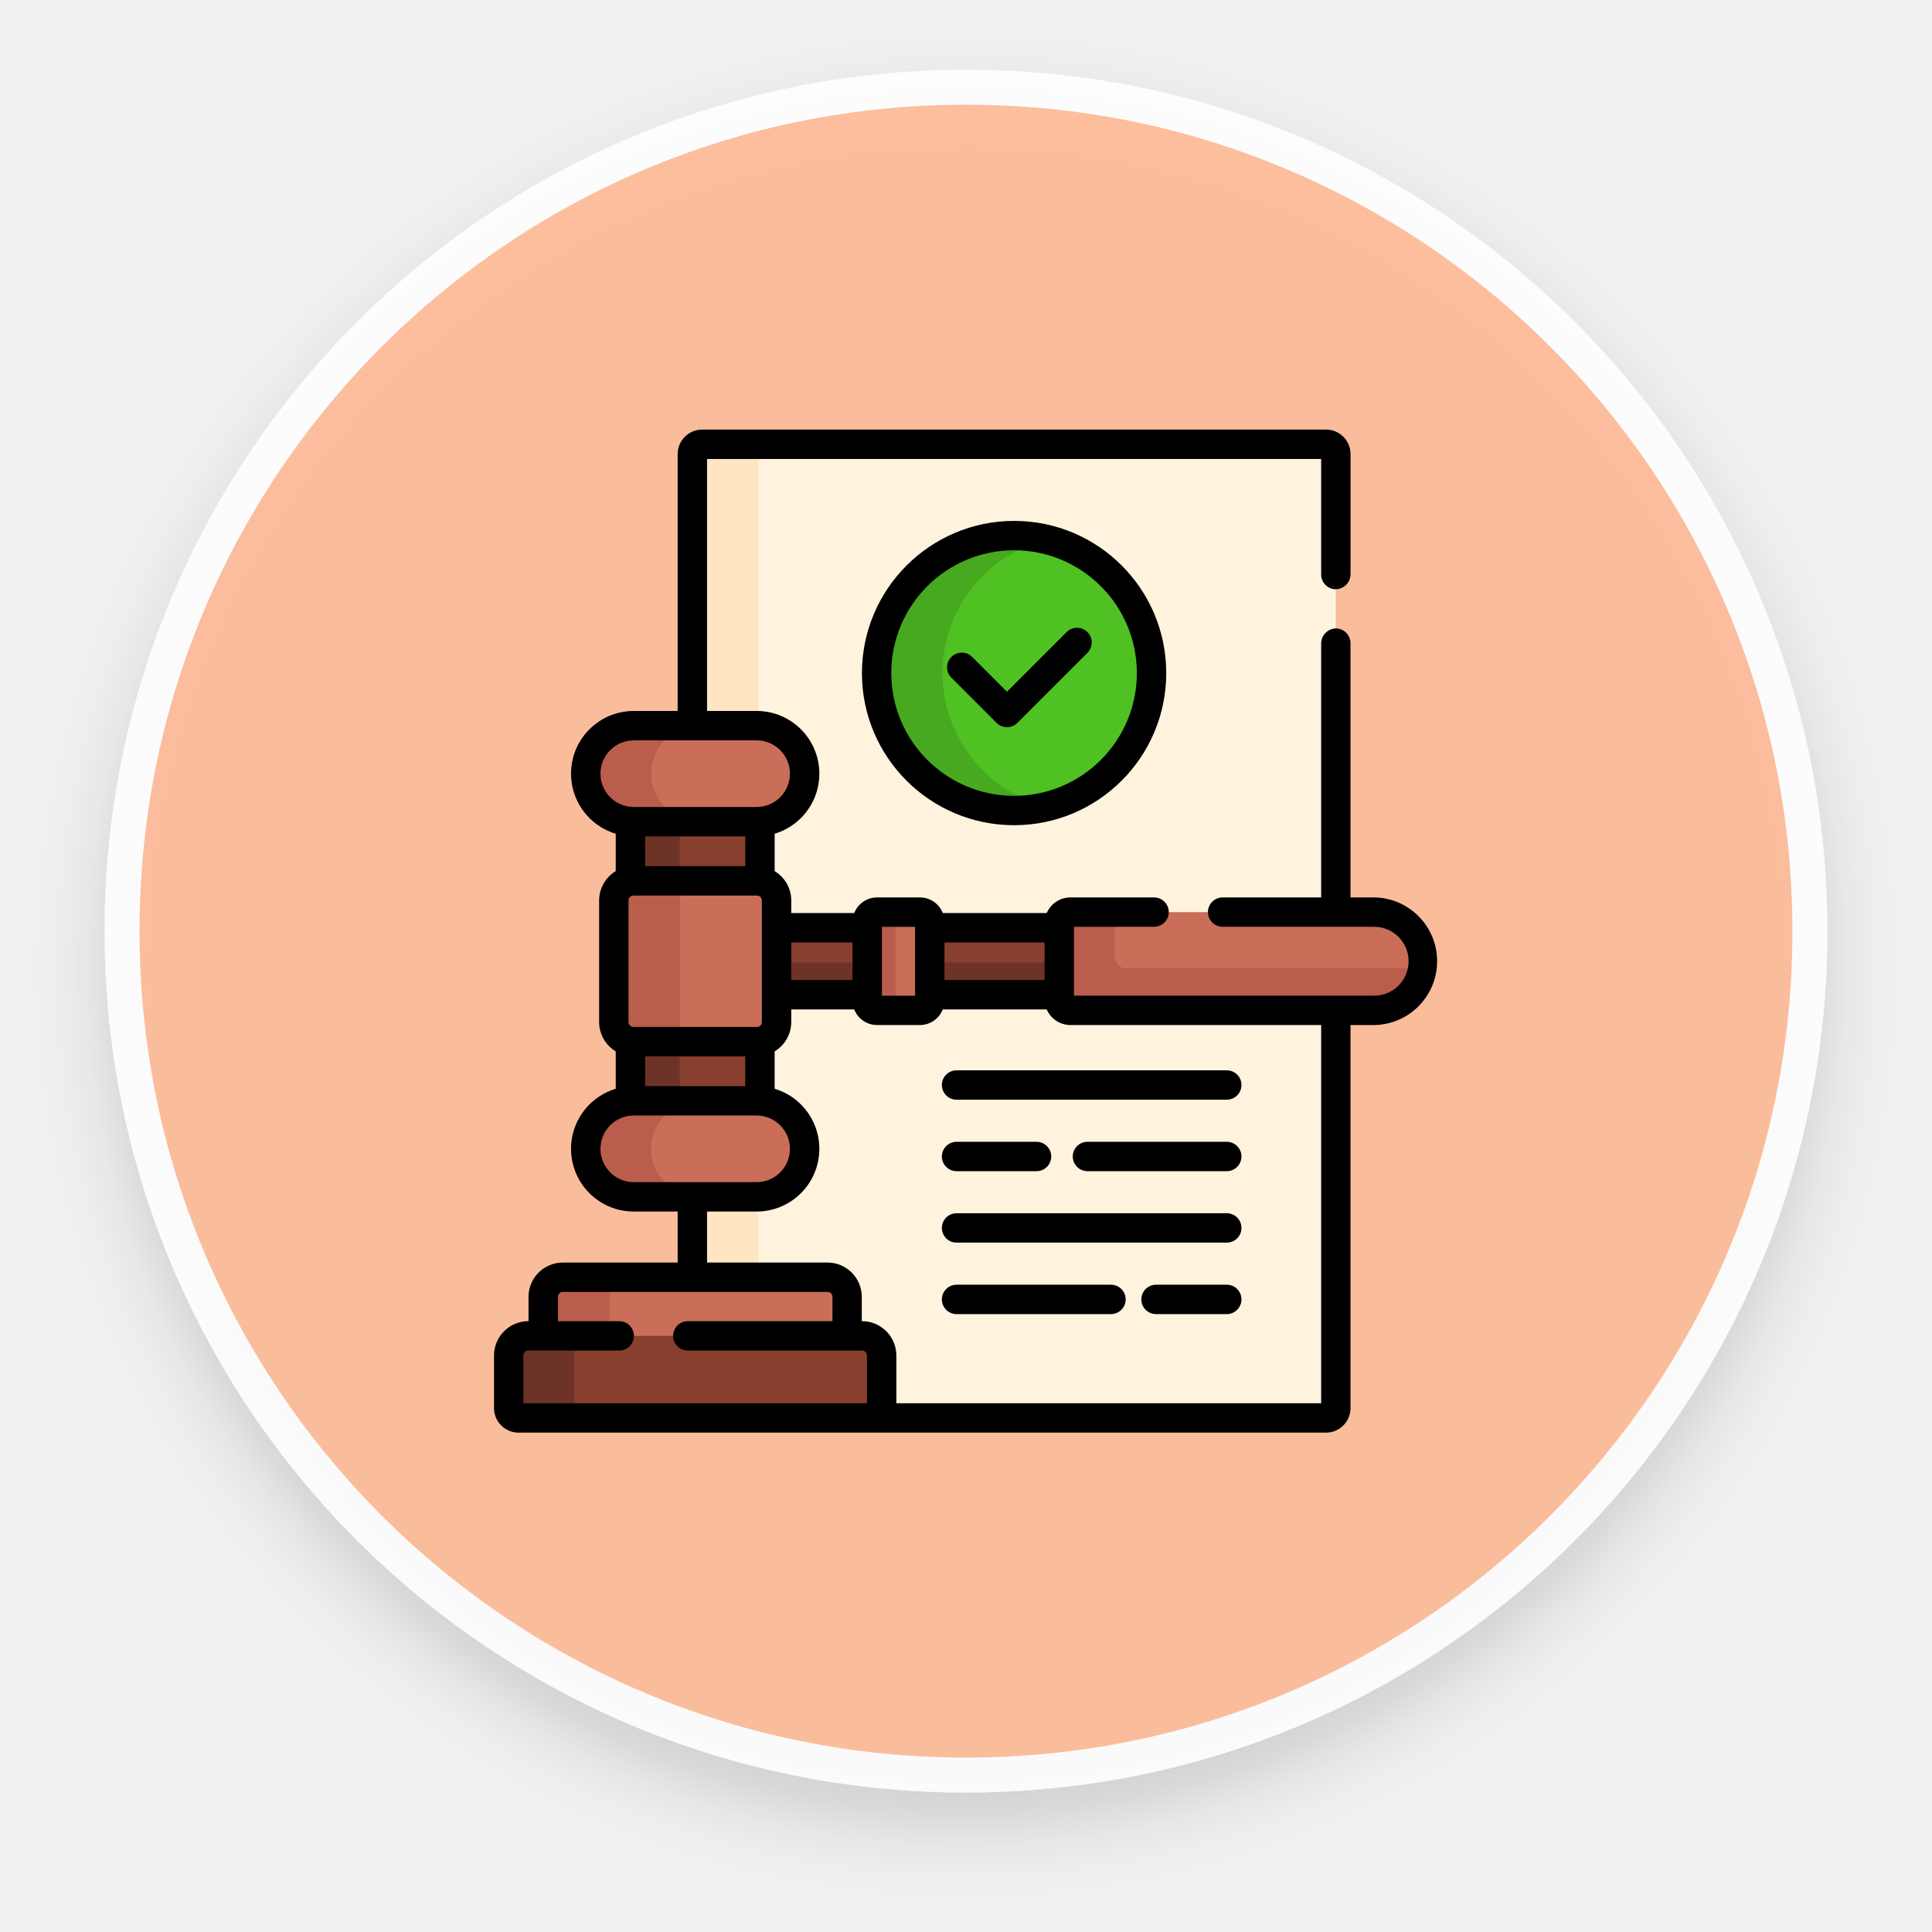
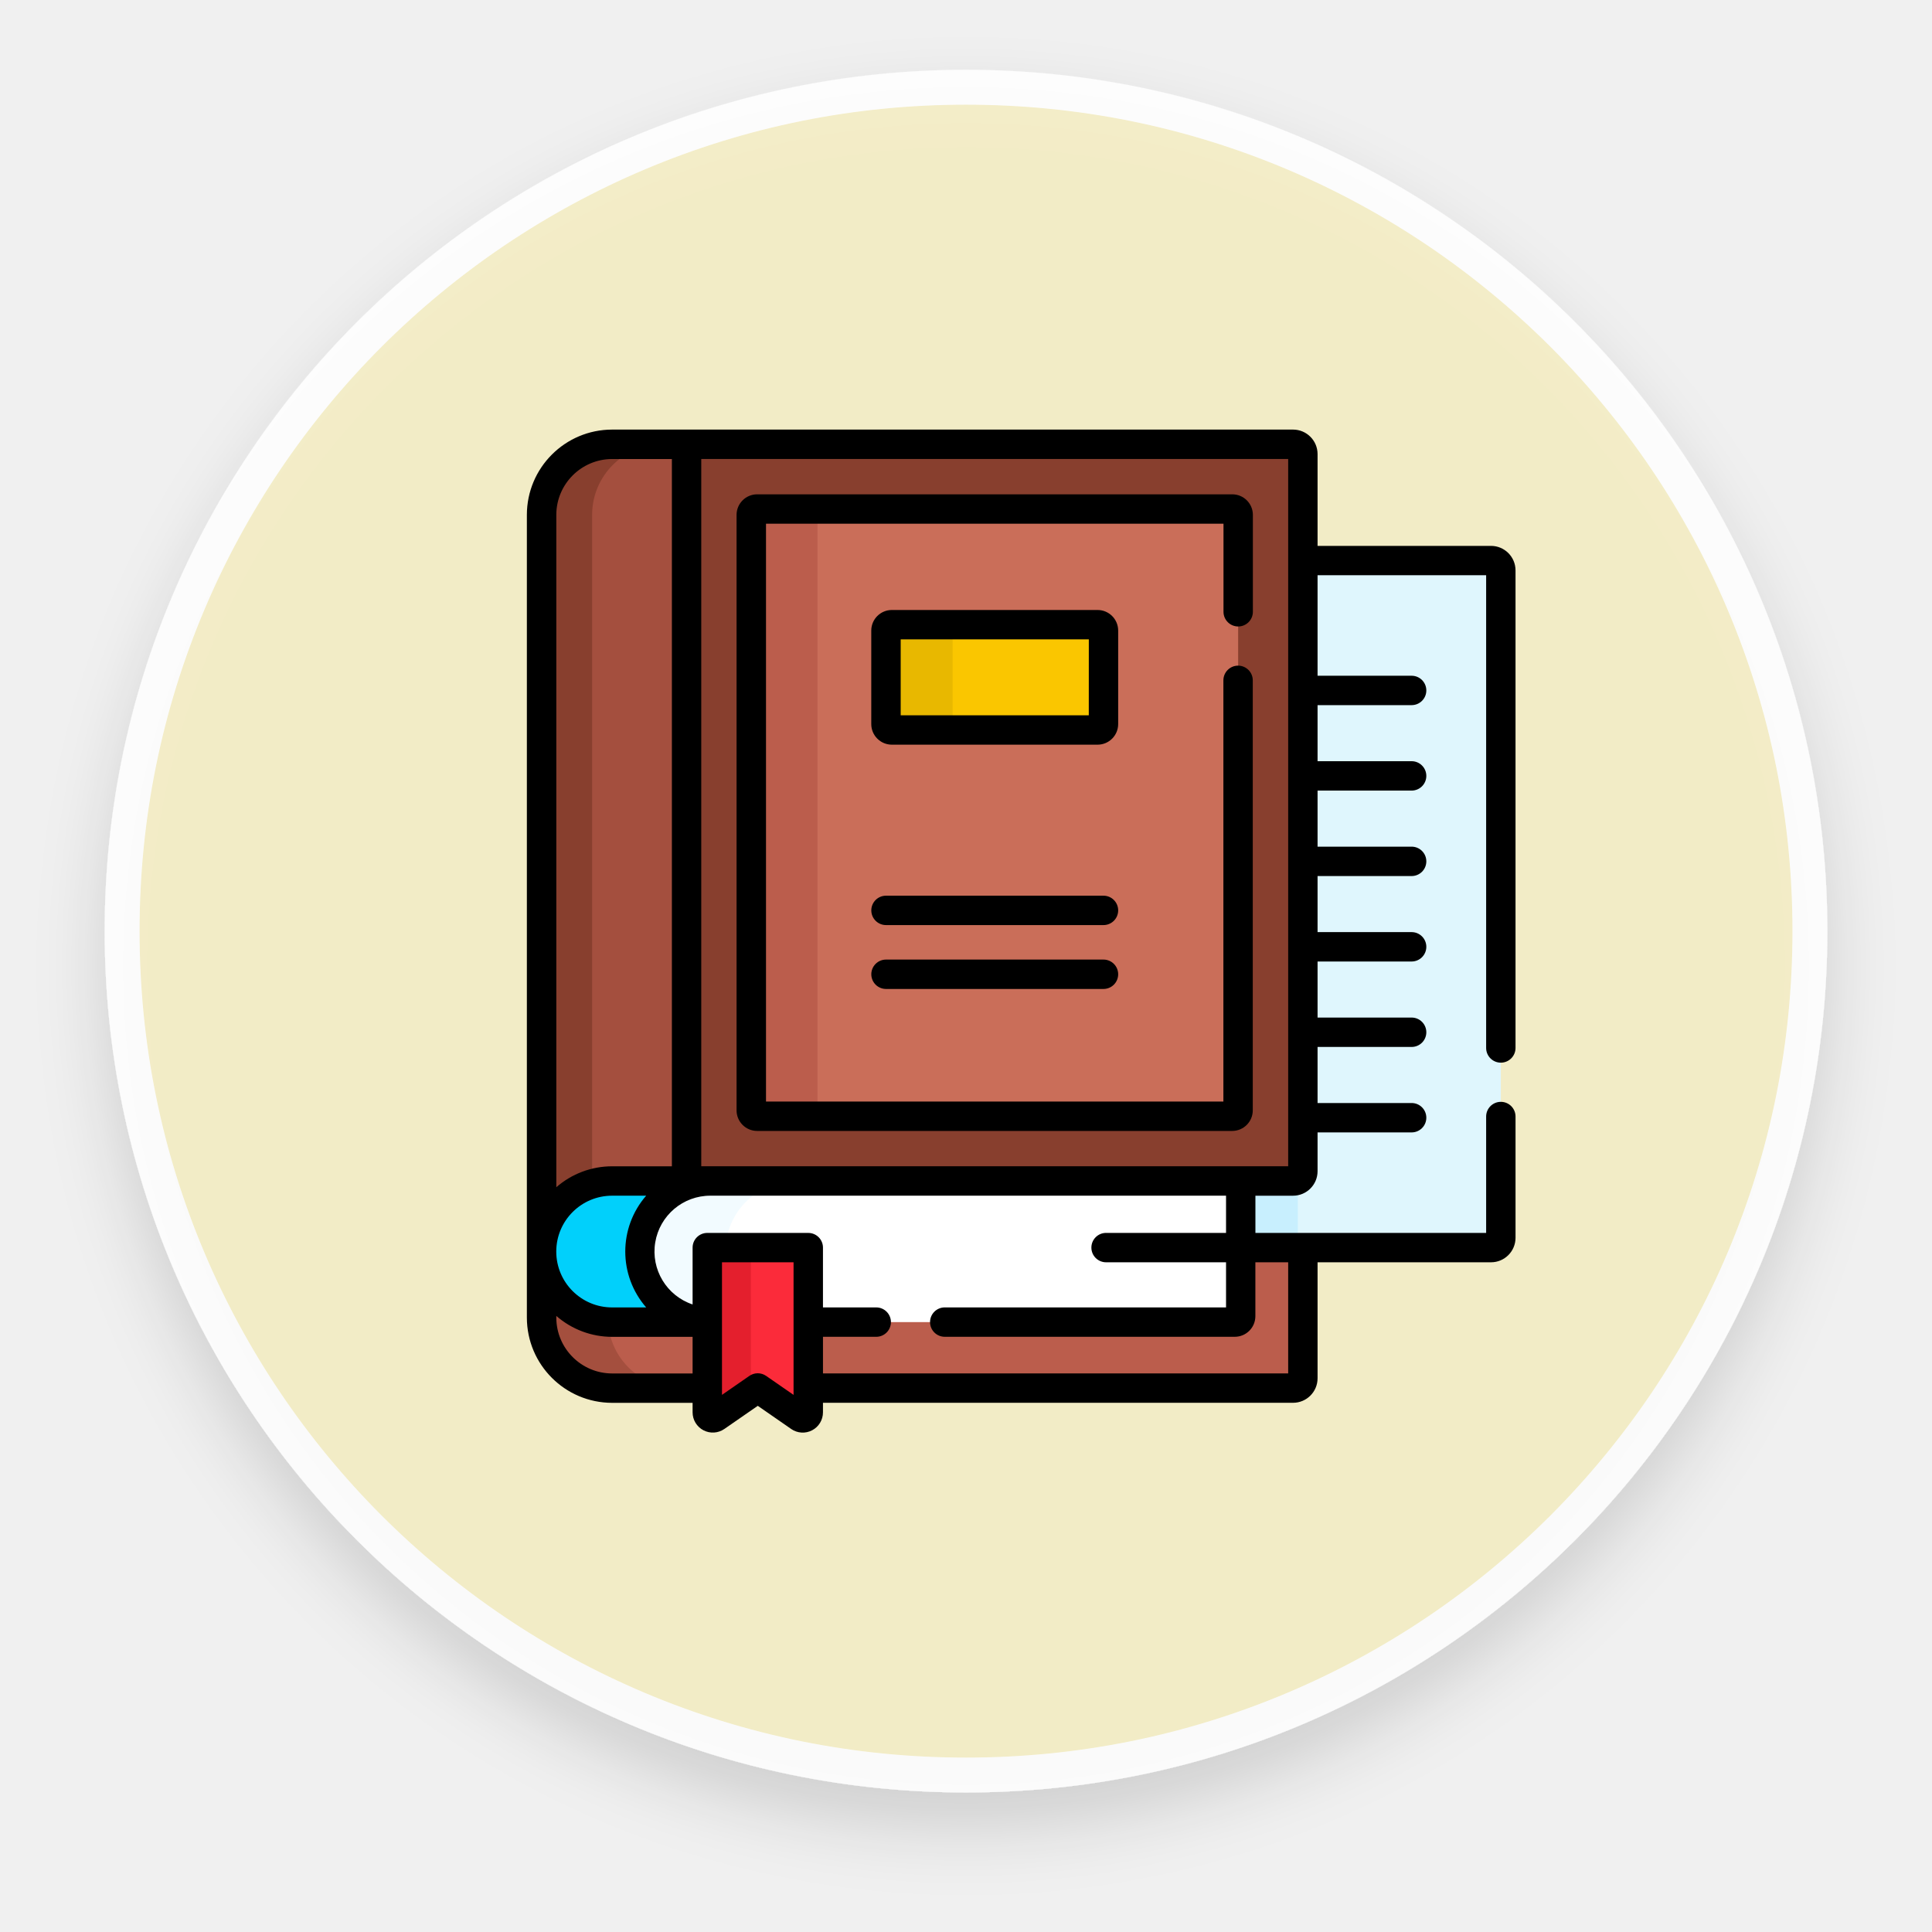
<svg xmlns="http://www.w3.org/2000/svg" width="166.122" height="166.123" viewBox="0 0 166.122 166.123">
  <defs>
    <filter id="a" x="0" y="0" width="166.122" height="166.123" filterUnits="userSpaceOnUse">
      <feOffset dy="3" input="SourceAlpha" />
      <feGaussianBlur stdDeviation="3" result="b" />
      <feFlood flood-opacity="0.161" />
      <feComposite operator="in" in2="b" />
      <feComposite in="SourceGraphic" />
    </filter>
  </defs>
-   <g transform="translate(-1116.631 -5282.877)">
-     <g transform="matrix(1, 0, 0, 1, 1116.63, 5282.88)" filter="url(#a)">
-       <g transform="translate(9 6)" fill="#ffb892" opacity="0.859">
+   <g transform="translate(-701.828 -5276.877)">
+     <g transform="matrix(1, 0, 0, 1, 701.83, 5276.88)" filter="url(#a)">
+       <g transform="translate(9 6)" fill="#f5eec2" opacity="0.859">
        <path d="M 74.061 146.623 C 64.265 146.623 54.762 144.705 45.817 140.921 C 41.518 139.103 37.372 136.852 33.493 134.232 C 29.65 131.636 26.037 128.654 22.753 125.37 C 19.469 122.086 16.487 118.473 13.891 114.631 C 11.271 110.751 9.02 106.605 7.202 102.306 C 3.418 93.361 1.5 83.858 1.5 74.062 C 1.5 64.265 3.418 54.762 7.202 45.818 C 9.02 41.518 11.271 37.372 13.891 33.493 C 16.487 29.65 19.469 26.037 22.753 22.753 C 26.037 19.469 29.65 16.487 33.493 13.891 C 37.372 11.271 41.518 9.02 45.817 7.202 C 54.762 3.418 64.265 1.5 74.061 1.5 C 83.857 1.5 93.36 3.418 102.305 7.202 C 106.604 9.02 110.751 11.271 114.63 13.891 C 118.472 16.487 122.086 19.469 125.37 22.753 C 128.653 26.037 131.635 29.65 134.231 33.493 C 136.851 37.372 139.102 41.518 140.921 45.818 C 144.704 54.762 146.622 64.265 146.622 74.061 C 146.622 83.858 144.704 93.361 140.921 102.306 C 139.102 106.605 136.851 110.751 134.231 114.631 C 131.635 118.473 128.653 122.086 125.37 125.37 C 122.086 128.654 118.472 131.636 114.63 134.232 C 110.751 136.852 106.604 139.103 102.305 140.921 C 93.36 144.705 83.857 146.623 74.061 146.623 Z" stroke="none" />
        <path d="M 74.061 3 C 64.467 3 55.161 4.878 46.402 8.583 C 42.192 10.364 38.131 12.568 34.332 15.134 C 30.569 17.677 27.03 20.597 23.813 23.813 C 20.597 27.03 17.677 30.569 15.134 34.332 C 12.568 38.131 10.364 42.192 8.583 46.402 C 4.878 55.161 3 64.467 3 74.062 C 3 83.656 4.878 92.962 8.583 101.721 C 10.364 105.931 12.568 109.992 15.134 113.791 C 17.677 117.554 20.597 121.093 23.813 124.31 C 27.03 127.526 30.569 130.446 34.332 132.989 C 38.131 135.555 42.192 137.759 46.402 139.54 C 55.161 143.245 64.467 145.123 74.061 145.123 C 83.656 145.123 92.962 143.245 101.72 139.54 C 105.93 137.759 109.991 135.555 113.79 132.989 C 117.553 130.446 121.092 127.526 124.309 124.31 C 127.525 121.093 130.445 117.554 132.988 113.791 C 135.554 109.992 137.758 105.931 139.539 101.721 C 143.244 92.962 145.122 83.656 145.122 74.061 C 145.122 64.467 143.244 55.161 139.539 46.402 C 137.758 42.192 135.554 38.131 132.988 34.332 C 130.445 30.569 127.525 27.03 124.309 23.813 C 121.092 20.597 117.553 17.677 113.79 15.134 C 109.991 12.568 105.93 10.364 101.72 8.583 C 92.962 4.878 83.656 3 74.061 3 M 74.061 0 C 114.964 0 148.122 33.158 148.122 74.061 L 148.122 74.062 C 148.122 114.965 114.964 148.123 74.061 148.123 C 33.158 148.123 -1.52587890625e-05 114.965 -1.52587890625e-05 74.062 L -1.52587890625e-05 74.061 C -1.52587890625e-05 33.158 33.158 0 74.061 0 Z" stroke="none" fill="#fff" />
      </g>
    </g>
-     <g transform="translate(1159.11 5319.815)">
-       <g transform="translate(17.053 1.263)">
-         <path d="M170.8,7.5H117.157a.842.842,0,0,0-.842.842V31.694h5.524a4.128,4.128,0,0,1,.288,8.246v5.121h0a1.683,1.683,0,0,1,1.428,1.663V57.18a1.683,1.683,0,0,1-1.428,1.663h0v5.121a4.128,4.128,0,0,1-.288,8.246h-5.524v6.913H127.94a1.684,1.684,0,0,1,1.684,1.684v3.352s0,0,0,0h1.283a1.684,1.684,0,0,1,1.684,1.684v5.372h39.05V8.342A.842.842,0,0,0,170.8,7.5Z" transform="translate(-116.315 -7.5)" fill="#fff3de" />
+     <g transform="translate(747.131 5313.815)">
+       <g transform="translate(1.263 70.338)">
+         <path d="M25.418,425.468H17.236a5.906,5.906,0,0,1-5.9-5.9h-.168v5.678a6.067,6.067,0,0,0,6.067,6.067h8.183v-5.846Z" transform="translate(-11.168 -419.231)" fill="#bb5d4c" />
+         <path d="M184.331,417.566v5.9a.337.337,0,0,1-.337.337H147.316v5.846H189a.842.842,0,0,0,.842-.842V417.565Z" transform="translate(-124.382 -417.565)" fill="#bb5d4c" />
      </g>
-       <g transform="translate(17.053 1.263)">
-         <path d="M121.839,31.694c.05,0,.1,0,.15,0V8.342a.842.842,0,0,1,.842-.842h-5.674a.842.842,0,0,0-.842.842V31.694Z" transform="translate(-116.315 -7.5)" fill="#ffe5c2" />
-         <path d="M121.839,391.631h-5.524v6.913h5.674v-6.916C121.939,391.629,121.889,391.631,121.839,391.631Z" transform="translate(-116.315 -326.921)" fill="#ffe5c2" />
+       <g transform="translate(1.263 70.677)">
+         <path d="M16.881,425.63a6.067,6.067,0,0,1-5.712-6.056v5.678a6.067,6.067,0,0,0,6.067,6.067h5.7A6.067,6.067,0,0,1,16.881,425.63Z" transform="translate(-11.169 -419.574)" fill="#a44f3e" />
      </g>
-       <g transform="translate(1.263 25.457)">
-         <g transform="translate(23.03 17.377)">
-           <path d="M159.3,254.29h7.8v5.76h-7.8Z" transform="translate(-159.296 -254.29)" fill="#883f2e" />
-           <path d="M237.5,254.29h11.137v5.76H237.5Z" transform="translate(-224.328 -254.29)" fill="#883f2e" />
+       <g transform="translate(1.263 11.26)">
+         <path d="M389.581,66.848H373.4v52.507a.842.842,0,0,1-.842.842h-4.5v5.729h21.523a.842.842,0,0,0,.842-.842V67.69A.842.842,0,0,0,389.581,66.848Z" transform="translate(-307.941 -66.848)" fill="#dff6fd" />
+         <g transform="translate(60.117 0)">
+           <path d="M399.781,66.848v.111a.833.833,0,0,1,.411-.111Z" transform="translate(-394.437 -66.848)" fill="#c8effe" />
+           <path d="M372.97,387.893v-5a.832.832,0,0,1-.411.111h-4.5v5.729h5.754A.842.842,0,0,1,372.97,387.893Z" transform="translate(-368.058 -329.657)" fill="#c8effe" />
        </g>
-         <g transform="translate(23.03 20.361)">
-           <path d="M159.3,272h7.8v2.777h-7.8Z" transform="translate(-159.296 -272)" fill="#6d3326" />
-           <path d="M237.5,272h11.137v2.777H237.5Z" transform="translate(-224.328 -272)" fill="#6d3326" />
-         </g>
-         <g transform="translate(47.34 16.033)">
-           <path d="M334.915,250.535a4.224,4.224,0,0,1-4.224,4.224H304.576a.96.96,0,0,1-.96-.96V247.27a.96.96,0,0,1,.96-.96H330.69A4.225,4.225,0,0,1,334.915,250.535Z" transform="translate(-303.616 -246.31)" fill="#ca6e59" />
-         </g>
-         <g transform="translate(47.34 16.033)">
-           <path d="M309.357,251.143a.96.96,0,0,1-.96-.96V246.31h-3.821a.96.96,0,0,0-.96.96V253.8a.96.96,0,0,0,.96.96H330.69a4.225,4.225,0,0,0,4.18-3.616Z" transform="translate(-303.616 -246.31)" fill="#bb5d4c" />
-         </g>
-         <g transform="translate(30.827 16.033)">
-           <path d="M210.961,247.153v6.764a.842.842,0,0,1-.842.842h-3.692a.842.842,0,0,1-.842-.842v-6.764a.842.842,0,0,1,.842-.842h3.692A.842.842,0,0,1,210.961,247.153Z" transform="translate(-205.585 -246.311)" fill="#ca6e59" />
-         </g>
-         <g transform="translate(30.827 16.033)">
-           <path d="M208.027,253.917v-6.764a.842.842,0,0,1,.842-.842h-2.442a.842.842,0,0,0-.842.842v6.764a.842.842,0,0,0,.842.842h2.442A.842.842,0,0,1,208.027,253.917Z" transform="translate(-205.585 -246.311)" fill="#bb5d4c" />
-         </g>
-         <g transform="translate(10.465 8.246)">
-           <path d="M95.584,312.319H84.959a1.7,1.7,0,0,1-.256-.022v5.121c.1-.007.191-.011.288-.011H95.552c.1,0,.193,0,.288.011V312.3A1.671,1.671,0,0,1,95.584,312.319Z" transform="translate(-84.703 -293.394)" fill="#883f2e" />
-           <path d="M84.959,312.319a1.7,1.7,0,0,1-.256-.022v5.121c.1-.007.191-.011.288-.011h3.954v-5.089H84.959Z" transform="translate(-84.703 -293.394)" fill="#6d3326" />
-           <path d="M84.959,205.178H95.584a1.694,1.694,0,0,1,.256.022v-5.121c-.1.007-.191.011-.288.011H84.991c-.1,0-.193,0-.288-.011V205.2A1.7,1.7,0,0,1,84.959,205.178Z" transform="translate(-84.703 -200.079)" fill="#883f2e" />
-           <path d="M84.959,205.178h3.985v-5.089H84.991c-.1,0-.193,0-.288-.011V205.2A1.715,1.715,0,0,1,84.959,205.178Z" transform="translate(-84.703 -200.078)" fill="#6d3326" />
-         </g>
-         <g transform="translate(9.037 13.345)">
-           <path d="M90.218,232.037v10.456a1.684,1.684,0,0,1-1.684,1.684H77.909a1.684,1.684,0,0,1-1.684-1.684V232.037a1.684,1.684,0,0,1,1.684-1.684H88.534A1.684,1.684,0,0,1,90.218,232.037Z" transform="translate(-76.225 -230.352)" fill="#ca6e59" />
-         </g>
-         <g transform="translate(9.037 13.345)">
-           <path d="M81.914,242.493V232.036a1.684,1.684,0,0,1,1.684-1.685H77.909a1.684,1.684,0,0,0-1.684,1.685v10.456a1.684,1.684,0,0,0,1.684,1.685H83.6A1.684,1.684,0,0,1,81.914,242.493Z" transform="translate(-76.225 -230.352)" fill="#bb5d4c" />
-         </g>
-         <g transform="translate(0 47.428)">
-           <path d="M66.318,437.894a1.725,1.725,0,0,0,.009-.173v-3.352a1.684,1.684,0,0,0-1.684-1.684H41.879a1.684,1.684,0,0,0-1.684,1.684v3.352a1.723,1.723,0,0,0,.009.173Z" transform="translate(-37.227 -432.685)" fill="#ca6e59" />
-           <path d="M45.9,437.894a1.722,1.722,0,0,1-.009-.173v-3.352a1.684,1.684,0,0,1,1.684-1.684H41.879a1.684,1.684,0,0,0-1.684,1.684v3.352a1.724,1.724,0,0,0,.009.173Z" transform="translate(-37.227 -432.685)" fill="#bb5d4c" />
-           <g transform="translate(0 5.04)">
-             <path d="M54.645,469.665H23.42a.842.842,0,0,1-.842-.842v-4.53a1.684,1.684,0,0,1,1.684-1.685h28.7a1.684,1.684,0,0,1,1.684,1.685Z" transform="translate(-22.578 -462.608)" fill="#883f2e" />
-           </g>
-           <g transform="translate(0 5.04)">
-             <path d="M28.208,468.822v-4.53a1.684,1.684,0,0,1,1.684-1.685h-5.63a1.684,1.684,0,0,0-1.684,1.685v4.53a.842.842,0,0,0,.842.842h5.63A.842.842,0,0,1,28.208,468.822Z" transform="translate(-22.578 -462.608)" fill="#6d3326" />
-           </g>
-         </g>
-         <g transform="translate(6.625)">
-           <g transform="translate(0 32.259)">
-             <path d="M80.723,346.761a4.128,4.128,0,0,1-4.128,4.128H66.033a4.128,4.128,0,0,1,0-8.257H76.594A4.128,4.128,0,0,1,80.723,346.761Z" transform="translate(-61.905 -342.633)" fill="#ca6e59" />
-           </g>
-           <g transform="translate(0 32.259)">
-             <path d="M67.528,346.761a4.128,4.128,0,0,1,4.128-4.128H66.033a4.128,4.128,0,0,0,0,8.257h5.623A4.128,4.128,0,0,1,67.528,346.761Z" transform="translate(-61.905 -342.633)" fill="#bb5d4c" />
-           </g>
-           <g transform="translate(0)">
-             <path d="M80.723,155.256a4.128,4.128,0,0,1-4.128,4.128H66.033a4.128,4.128,0,0,1,0-8.257H76.594A4.128,4.128,0,0,1,80.723,155.256Z" transform="translate(-61.905 -151.128)" fill="#ca6e59" />
-           </g>
-           <path d="M67.528,155.256a4.128,4.128,0,0,1,4.128-4.128H66.033a4.128,4.128,0,0,0,0,8.257h5.623A4.128,4.128,0,0,1,67.528,155.256Z" transform="translate(-61.905 -151.128)" fill="#bb5d4c" />
-         </g>
+         <path d="M17.236,383.554a6.067,6.067,0,0,0,0,12.135h8.183v-6.406H34.1v6.406H70.781a.505.505,0,0,0,.505-.505v-11.63H17.236Z" transform="translate(-11.169 -330.205)" fill="#fff" />
      </g>
-       <g transform="translate(32.897 9.114)">
-         <ellipse cx="11.82" cy="11.82" rx="11.82" ry="11.82" fill="#4fc123" />
-         <g transform="translate(0)">
-           <path d="M216.037,65.927a11.823,11.823,0,0,1,8.988-11.476,11.82,11.82,0,1,0,0,22.952A11.823,11.823,0,0,1,216.037,65.927Z" transform="translate(-210.372 -54.107)" fill="#47a920" />
-         </g>
+       <path d="M25.419,389.284h1.566a6.067,6.067,0,0,1,6.058-5.729H17.236a6.067,6.067,0,1,0,0,12.135h8.183Z" transform="translate(-9.906 -318.946)" fill="#f2fbff" />
+       <path d="M25.42,395.683a6.067,6.067,0,0,1,.278-12.128H17.237a6.067,6.067,0,1,0,0,12.135H25.42v-.007Z" transform="translate(-9.906 -318.946)" fill="#01d0fb" />
+       <g transform="translate(15.513 70.338)">
+         <path d="M104.449,431.732V417.566H95.765v14.166a.477.477,0,0,0,.748.392l3.593-2.487,3.593,2.487A.477.477,0,0,0,104.449,431.732Z" transform="translate(-95.765 -417.566)" fill="#fb2b3a" />
+       </g>
+       <g transform="translate(15.513 70.338)">
+         <path d="M99.51,417.566H95.765v14.166a.477.477,0,0,0,.748.392l3-2.074Z" transform="translate(-95.765 -417.566)" fill="#e41f2d" />
+       </g>
+       <g transform="translate(1.264 1.263)">
+         <path d="M17.237,7.5a6.067,6.067,0,0,0-6.067,6.067V76.913a6.067,6.067,0,0,1,6.067-6.067H75.789A.842.842,0,0,0,76.631,70V8.342a.842.842,0,0,0-.842-.842Z" transform="translate(-11.17 -7.5)" fill="#883f2e" />
+       </g>
+       <g transform="translate(1.264 1.263)">
+         <path d="M17.237,70.846h6.4V7.5h-6.4a6.067,6.067,0,0,0-6.067,6.067V76.913A6.067,6.067,0,0,1,17.237,70.846Z" transform="translate(-11.17 -7.5)" fill="#a44f3e" />
+       </g>
+       <g transform="translate(1.263 1.263)">
+         <path d="M15.517,13.567A6.067,6.067,0,0,1,21.584,7.5H17.236a6.067,6.067,0,0,0-6.067,6.067V76.913a6.069,6.069,0,0,1,4.348-5.819Z" transform="translate(-11.169 -7.5)" fill="#883f2e" />
+       </g>
+       <g transform="translate(19.299 6.83)">
+         <path d="M118.236,92.253V41.05a.505.505,0,0,1,.505-.505H159.59a.505.505,0,0,1,.505.505v51.2a.505.505,0,0,1-.505.505H118.741A.505.505,0,0,1,118.236,92.253Z" transform="translate(-118.236 -40.545)" fill="#ca6e59" />
+       </g>
+       <g transform="translate(19.299 6.83)">
+         <path d="M123.924,92.253V41.05a.505.505,0,0,1,.505-.505h-5.687a.505.505,0,0,0-.505.505v51.2a.505.505,0,0,0,.505.505h5.687A.505.505,0,0,1,123.924,92.253Z" transform="translate(-118.236 -40.545)" fill="#bb5d4c" />
+       </g>
+       <g transform="translate(30.877 16.775)">
+         <path d="M186.97,108.138v-8.044a.505.505,0,0,1,.505-.505h17.693a.505.505,0,0,1,.505.505v8.044a.505.505,0,0,1-.505.505H187.475a.505.505,0,0,1-.505-.505Z" transform="translate(-186.97 -99.588)" fill="#fac600" />
+       </g>
+       <g transform="translate(30.877 16.775)">
+         <path d="M192.7,108.138v-8.044a.505.505,0,0,1,.505-.505h-5.727a.505.505,0,0,0-.505.505v8.044a.505.505,0,0,0,.505.505H193.2A.505.505,0,0,1,192.7,108.138Z" transform="translate(-186.97 -99.588)" fill="#e8b800" />
      </g>
      <g transform="translate(0 0)">
-         <path d="M90.756,40.227H88.722V18.361a1.264,1.264,0,0,0-1.3-1.263A1.3,1.3,0,0,0,86.2,18.414V40.227H77.728a1.263,1.263,0,1,0,0,2.527H90.756a2.961,2.961,0,1,1,0,5.922H64.945V42.754h6.887a1.263,1.263,0,1,0,0-2.527h-7.19A2.226,2.226,0,0,0,62.6,41.571H53.664A2.107,2.107,0,0,0,51.7,40.227H48.011a2.108,2.108,0,0,0-1.961,1.344H40.635V40.487a2.946,2.946,0,0,0-1.428-2.521V34.749a5.391,5.391,0,0,0-1.551-10.555H33.394V2.527H86.2v9.938a1.264,1.264,0,0,0,1.3,1.263,1.3,1.3,0,0,0,1.225-1.316V2.106A2.106,2.106,0,0,0,86.616,0H32.973a2.106,2.106,0,0,0-2.106,2.106V24.194H27.094a5.391,5.391,0,0,0-1.551,10.555v3.217a2.946,2.946,0,0,0-1.428,2.521V50.943a2.946,2.946,0,0,0,1.428,2.521v3.217a5.391,5.391,0,0,0,1.551,10.555h3.773v4.386H20.993a2.951,2.951,0,0,0-2.948,2.948v2.093h-.02a2.951,2.951,0,0,0-2.948,2.948v4.53a2.108,2.108,0,0,0,2.106,2.106H86.616a2.106,2.106,0,0,0,2.106-2.106V51.2h2.034a5.488,5.488,0,0,0,0-10.975ZM53.808,44.1h8.61v3.234h-8.61Zm-5.376-1.344h2.85v5.922h-2.85Zm-7.8,1.344h5.271v3.234H40.635ZM24.229,29.586a2.868,2.868,0,0,1,2.865-2.865H37.655a2.865,2.865,0,0,1,0,5.73H27.094A2.868,2.868,0,0,1,24.229,29.586Zm2.833,21.779a.422.422,0,0,1-.421-.421V40.487a.422.422,0,0,1,.421-.421H37.687a.422.422,0,0,1,.421.421V50.943a.422.422,0,0,1-.421.421Zm9.617,2.527v2.562H28.07V53.891ZM28.07,37.539V34.977h8.61v2.562Zm-.975,27.17a2.865,2.865,0,1,1,0-5.73H37.655a2.865,2.865,0,1,1,0,5.73Zm20.05,19.01H17.6V79.61a.422.422,0,0,1,.421-.421h7.82a1.263,1.263,0,1,0,0-2.527H20.572V74.57a.422.422,0,0,1,.421-.421H43.756a.422.422,0,0,1,.421.421v2.093H31.741a1.263,1.263,0,1,0,0,2.527H46.724a.422.422,0,0,1,.421.421Zm39.051,0H49.671V79.61a2.951,2.951,0,0,0-2.948-2.948H46.7V74.57a2.951,2.951,0,0,0-2.948-2.948H33.394V67.236h4.261a5.391,5.391,0,0,0,1.551-10.555V53.464a2.946,2.946,0,0,0,1.428-2.521V49.858H46.05A2.107,2.107,0,0,0,48.011,51.2H51.7a2.108,2.108,0,0,0,1.961-1.344H62.6A2.226,2.226,0,0,0,64.642,51.2H86.2V83.719Z" transform="translate(-15.078 0)" />
-         <path d="M202.872,59.69a13.083,13.083,0,1,0,13.083-13.083A13.1,13.1,0,0,0,202.872,59.69Zm23.64,0a10.557,10.557,0,1,1-10.557-10.557A10.568,10.568,0,0,1,226.512,59.69Z" transform="translate(-171.238 -38.756)" />
-         <path d="M248.5,103.667a1.263,1.263,0,1,0-1.787,1.787l3.886,3.886a1.264,1.264,0,0,0,1.787,0l6.023-6.023a1.263,1.263,0,0,0-1.787-1.787l-5.13,5.13Z" transform="translate(-207.387 -84.119)" />
-         <path d="M243.681,328.332a1.263,1.263,0,0,0,1.263,1.263h23.234a1.263,1.263,0,0,0,0-2.527H244.944A1.263,1.263,0,0,0,243.681,328.332Z" transform="translate(-205.173 -271.975)" />
-         <path d="M323.742,363.546H311.763a1.263,1.263,0,0,0,0,2.527h11.978a1.263,1.263,0,1,0,0-2.527Z" transform="translate(-260.737 -302.307)" />
-         <path d="M244.944,366.073h6.876a1.263,1.263,0,0,0,0-2.527h-6.876a1.263,1.263,0,1,0,0,2.527Z" transform="translate(-205.173 -302.307)" />
-         <path d="M268.177,400.023H244.943a1.263,1.263,0,0,0,0,2.527h23.234a1.263,1.263,0,1,0,0-2.527Z" transform="translate(-205.172 -332.64)" />
-         <path d="M352.846,436.5h-6.083a1.263,1.263,0,1,0,0,2.527h6.083a1.263,1.263,0,1,0,0-2.527Z" transform="translate(-289.841 -362.972)" />
-         <path d="M258.221,436.5H244.944a1.263,1.263,0,1,0,0,2.527h13.277a1.263,1.263,0,0,0,0-2.527Z" transform="translate(-205.173 -362.972)" />
+         <path d="M87.415,54.435a1.263,1.263,0,0,0,1.263-1.263V12.1A2.108,2.108,0,0,0,86.573,10H71.657V2.106A2.108,2.108,0,0,0,69.551,0H11A7.339,7.339,0,0,0,3.669,7.331V76.354A7.339,7.339,0,0,0,11,83.685h6.919V84.5a1.739,1.739,0,0,0,2.731,1.431l2.874-1.989L26.4,85.936A1.74,1.74,0,0,0,29.129,84.5v-.819H69.551a2.108,2.108,0,0,0,2.106-2.106V71.6H86.573A2.108,2.108,0,0,0,88.679,69.5V59.067a1.263,1.263,0,1,0-2.527,0V69.075H66.313v-3.2h3.238a2.108,2.108,0,0,0,2.106-2.106V60.432h8.088a1.263,1.263,0,0,0,0-2.527H71.657V53.084h8.088a1.263,1.263,0,0,0,0-2.527H71.657V45.737h8.088a1.263,1.263,0,0,0,0-2.527H71.657V38.389h8.088a1.263,1.263,0,0,0,0-2.527H71.657V31.041h8.088a1.263,1.263,0,0,0,0-2.527H71.657V23.693h8.088a1.263,1.263,0,0,0,0-2.527H71.657V12.524H86.152V53.171a1.263,1.263,0,0,0,1.263,1.264ZM6.2,7.331a4.809,4.809,0,0,1,4.8-4.8h5.138V63.346H11a7.3,7.3,0,0,0-4.8,1.8V7.331ZM11,65.873h2.928a7.317,7.317,0,0,0,0,9.608H11a4.8,4.8,0,1,1,0-9.608Zm6.919,15.286H11a4.81,4.81,0,0,1-4.8-4.8v-.148a7.3,7.3,0,0,0,4.8,1.8h6.919v3.151ZM26.6,83l-2.36-1.633a1.263,1.263,0,0,0-1.438,0L20.446,83V71.6H26.6ZM69.13,71.6v9.557h-40V78.007h4.579a1.263,1.263,0,0,0,0-2.527H29.129V70.338a1.263,1.263,0,0,0-1.263-1.263H19.182a1.263,1.263,0,0,0-1.263,1.263v4.887a4.8,4.8,0,0,1,1.542-9.352H63.787v3.2H53.472a1.263,1.263,0,0,0,0,2.527H63.787v3.879H39.6a1.263,1.263,0,1,0,0,2.527h24.94a1.771,1.771,0,0,0,1.769-1.769V71.6Zm0-8.256H18.664V2.527H69.13Z" transform="translate(-3.669 0)" />
+         <path d="M112.5,87.785h40.849a1.771,1.771,0,0,0,1.769-1.769V49.04a1.263,1.263,0,1,0-2.527,0V85.258H113.263V35.572H152.6v7.573a1.263,1.263,0,1,0,2.527,0V34.814a1.771,1.771,0,0,0-1.769-1.769H112.5a1.771,1.771,0,0,0-1.769,1.769v51.2A1.771,1.771,0,0,0,112.5,87.785Z" transform="translate(-92.701 -27.479)" />
+         <path d="M200.7,93.857a1.771,1.771,0,0,0-1.769-1.769H181.239a1.771,1.771,0,0,0-1.769,1.769V101.9a1.771,1.771,0,0,0,1.769,1.769h17.692A1.771,1.771,0,0,0,200.7,101.9Zm-2.527,7.286H182V94.615h16.176Z" transform="translate(-149.857 -76.576)" />
+         <path d="M199.437,270.532h-18.7a1.263,1.263,0,1,0,0,2.527h18.7a1.263,1.263,0,0,0,0-2.527Z" transform="translate(-149.857 -224.961)" />
+         <path d="M199.437,237.925h-18.7a1.263,1.263,0,0,0,0,2.527h18.7a1.263,1.263,0,0,0,0-2.527Z" transform="translate(-149.857 -197.847)" />
      </g>
    </g>
  </g>
</svg>
